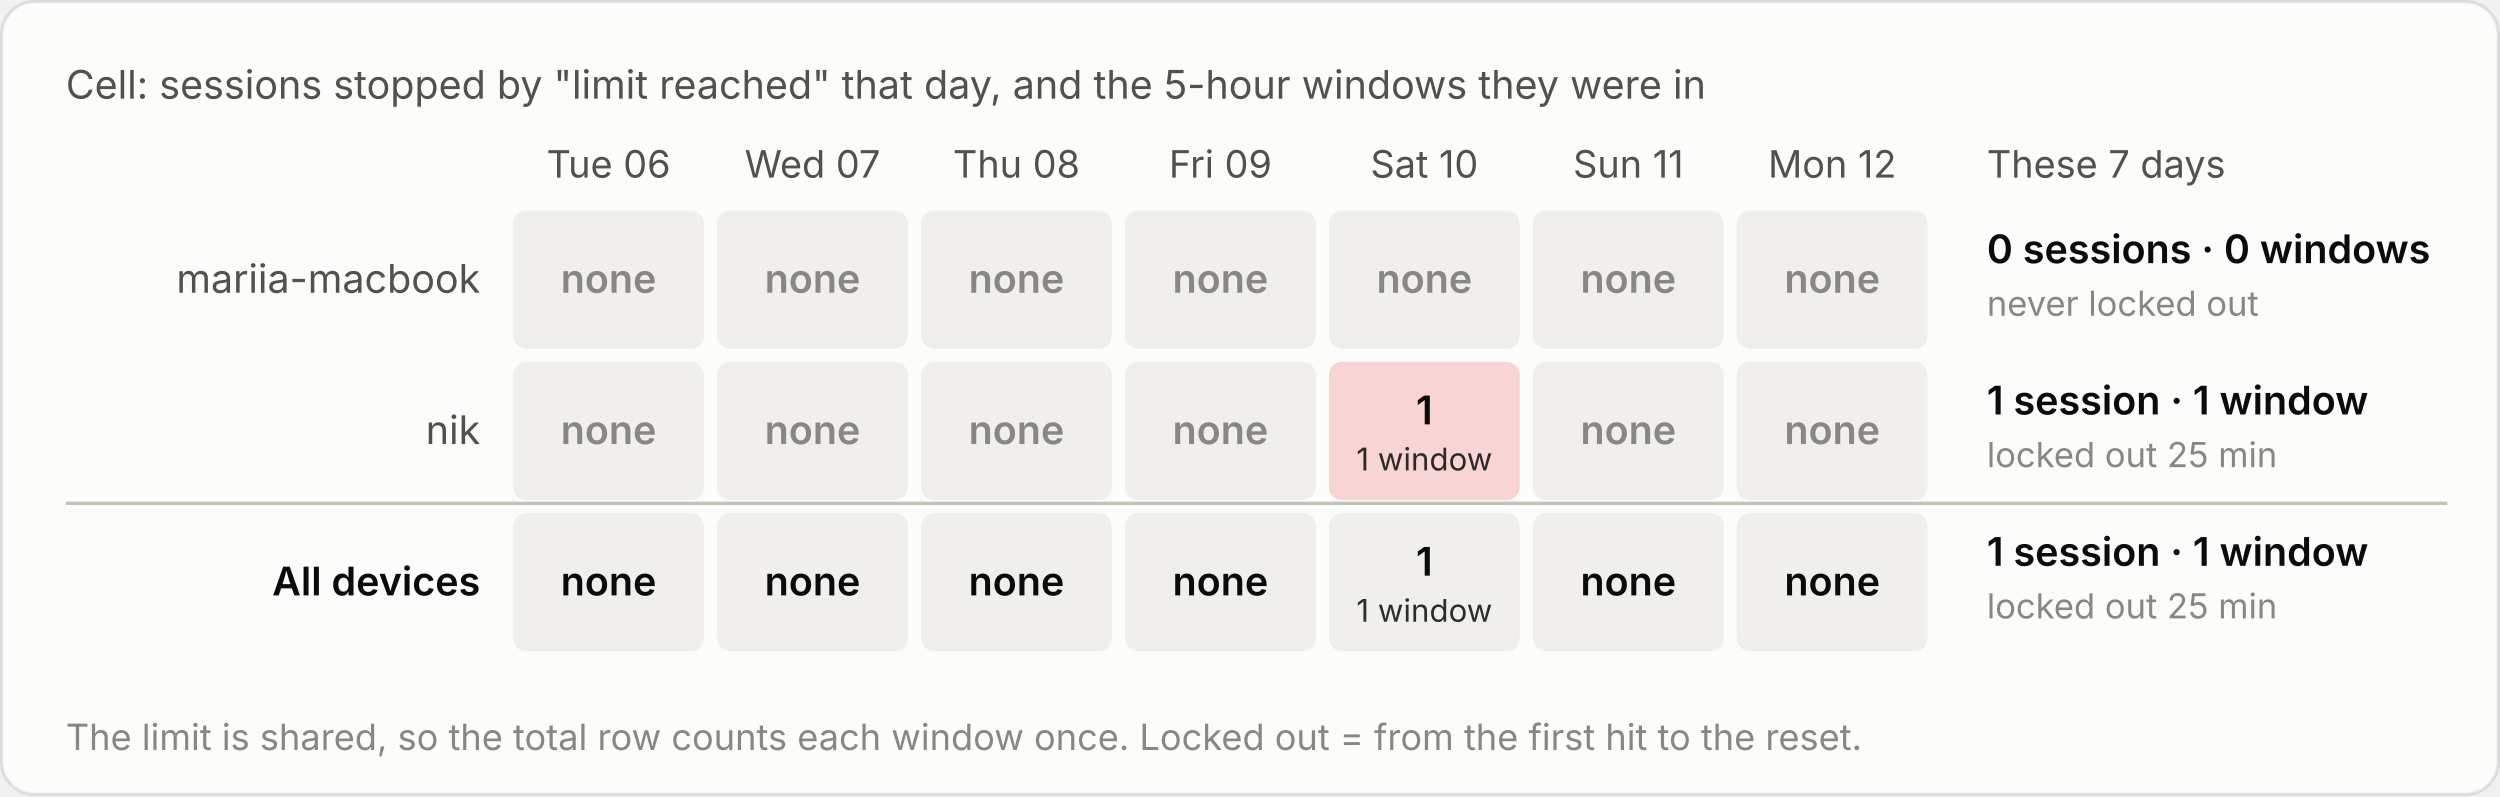
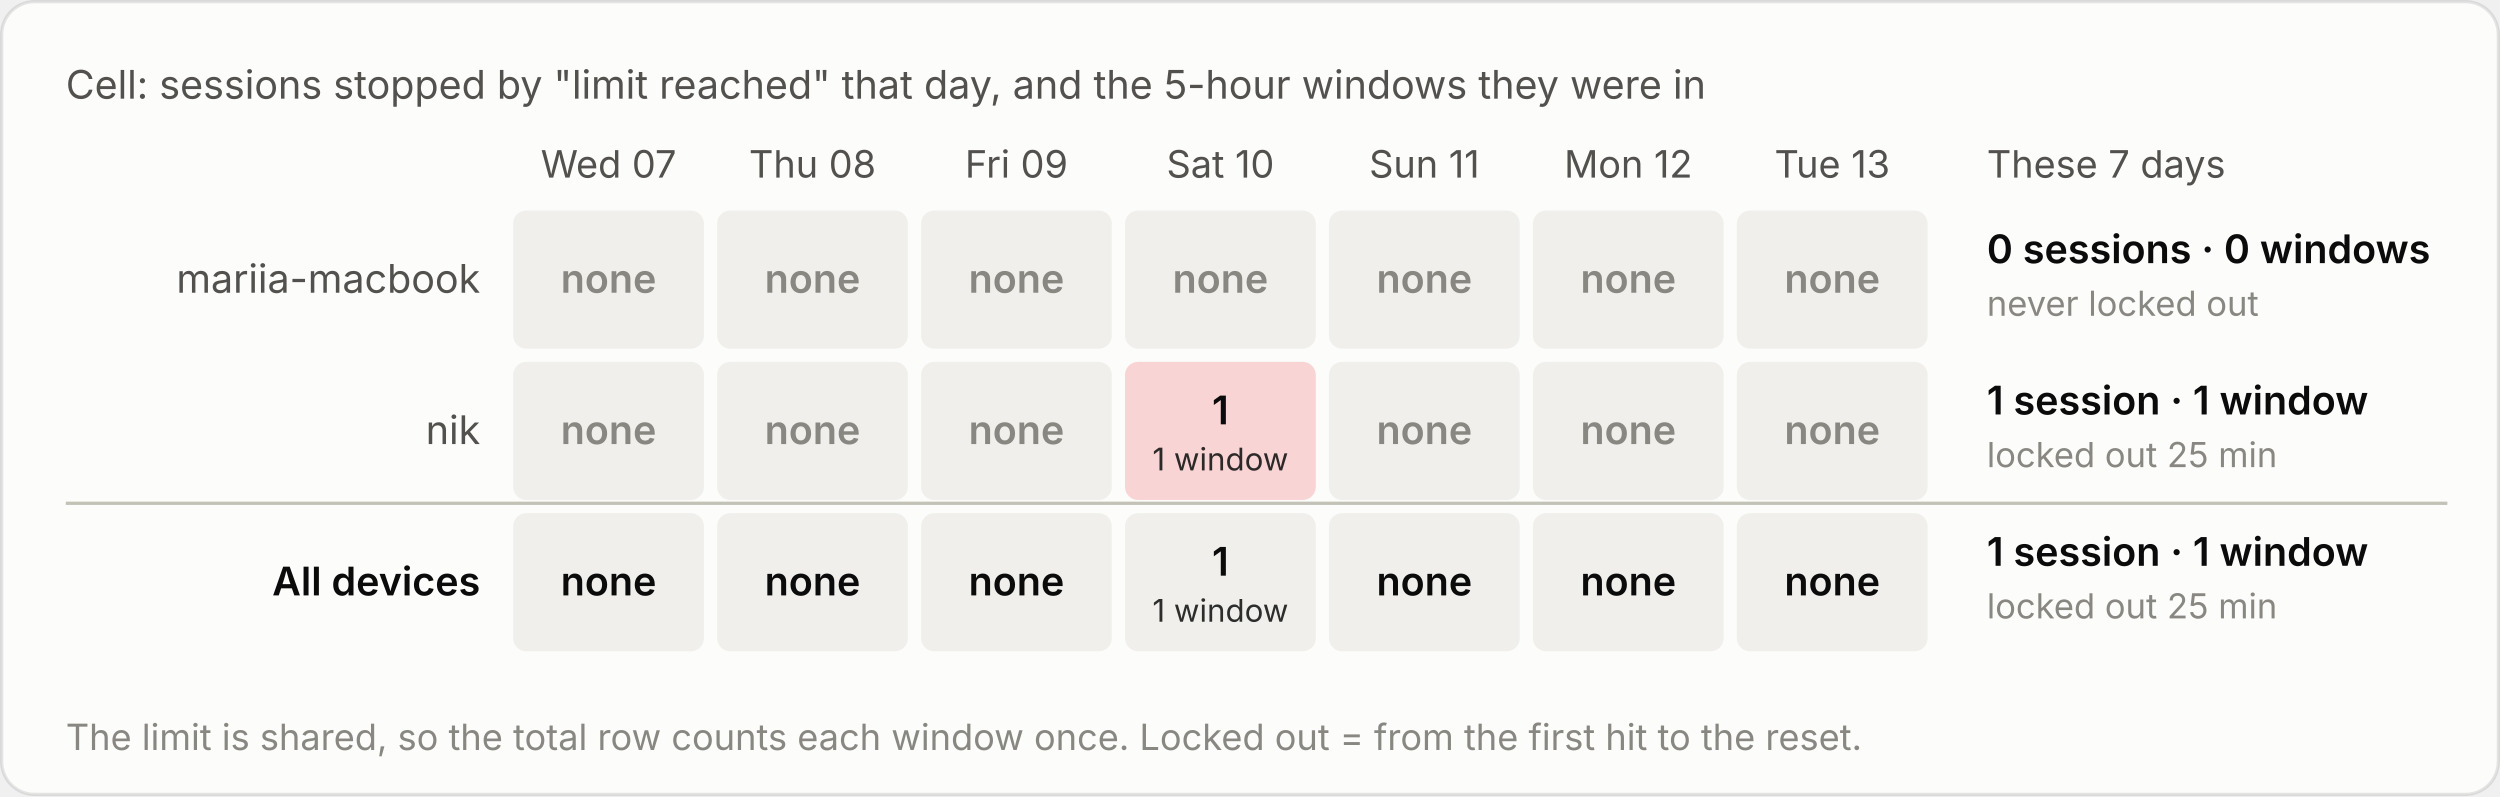
<svg xmlns="http://www.w3.org/2000/svg" viewBox="0 0 760 242" width="760" height="242" role="img" aria-label="Cell: sessions stopped by &quot;limit reached&quot; that day, and the 5-hour windows they were in">
  <style>text{font-family:system-ui,-apple-system,"Segoe UI",sans-serif;font-variant-numeric:tabular-nums}.bg{fill:#fcfcfb;stroke:rgba(11,11,11,.10)}.tp{fill:#0b0b0b}.ts{fill:#52514e}.tm{fill:#898781}.grid{stroke:#e1e0d9;stroke-width:1}.base{stroke:#c3c2b7;stroke-width:1}.so{fill:#b5b3ad}.lo{stroke:#b5b3ad}.qe{fill:#f0efec}.ring{stroke:#fcfcfb}.area{fill-opacity:.1}.s0{fill:#2a78d6}.l0{stroke:#2a78d6}.s1{fill:#eb6834}.l1{stroke:#eb6834}.s2{fill:#1baf7a}.l2{stroke:#1baf7a}.s3{fill:#eda100}.l3{stroke:#eda100}.s4{fill:#e87ba4}.l4{stroke:#e87ba4}.s5{fill:#008300}.l5{stroke:#008300}.s6{fill:#4a3aa7}.l6{stroke:#4a3aa7}.s7{fill:#e34948}.l7{stroke:#e34948}.q0{fill:#cde2fb}.q1{fill:#9ec5f4}.q2{fill:#6da7ec}.q3{fill:#3987e5}.q4{fill:#256abf}.q5{fill:#184f95}.q6{fill:#0d366b}.r0{fill:#f8d4d4}.r1{fill:#ec8f8f}.r2{fill:#c42f2f}.a0{fill:#fbe3e3}.a1{fill:#f5b8b8}.a2{fill:#ec8f8f}.a3{fill:#d65252}.a4{fill:#a82525}.tq0{fill:#0b0b0b}.tq1{fill:#0b0b0b}.tq2{fill:#0b0b0b}.tq3{fill:#ffffff}.tq4{fill:#ffffff}.tq5{fill:#ffffff}.tq6{fill:#ffffff}.tr0{fill:#0b0b0b}.tr1{fill:#0b0b0b}.tr2{fill:#ffffff}.ta0{fill:#0b0b0b}.ta1{fill:#0b0b0b}.ta2{fill:#0b0b0b}.ta3{fill:#ffffff}.ta4{fill:#ffffff}.tw{fill:#ffffff}@media (prefers-color-scheme:dark){.bg{fill:#1a1a19;stroke:rgba(255,255,255,.10)}.tp{fill:#fff}.ts{fill:#c3c2b7}.tm{fill:#898781}.grid{stroke:#2c2c2a}.base{stroke:#383835}.so{fill:#5c5b57}.lo{stroke:#5c5b57}.qe{fill:#262624}.ring{stroke:#1a1a19}.s0{fill:#3987e5}.l0{stroke:#3987e5}.s1{fill:#d95926}.l1{stroke:#d95926}.s2{fill:#199e70}.l2{stroke:#199e70}.s3{fill:#c98500}.l3{stroke:#c98500}.s4{fill:#d55181}.l4{stroke:#d55181}.s5{fill:#008300}.l5{stroke:#008300}.s6{fill:#9085e9}.l6{stroke:#9085e9}.s7{fill:#e66767}.l7{stroke:#e66767}.q0{fill:#16263a}.q1{fill:#123a66}.q2{fill:#184f95}.q3{fill:#256abf}.q4{fill:#3987e5}.q5{fill:#6da7ec}.q6{fill:#b7d3f6}.r0{fill:#4a2023}.r1{fill:#8c2c2f}.r2{fill:#e25555}.a0{fill:#3a1a1c}.a1{fill:#5e2427}.a2{fill:#8c2c2f}.a3{fill:#c43c3f}.a4{fill:#f07070}.tq0{fill:#ffffff}.tq1{fill:#ffffff}.tq2{fill:#ffffff}.tq3{fill:#ffffff}.tq4{fill:#ffffff}.tq5{fill:#0b0b0b}.tq6{fill:#0b0b0b}.tr0{fill:#ffffff}.tr1{fill:#ffffff}.tr2{fill:#ffffff}.ta0{fill:#ffffff}.ta1{fill:#ffffff}.ta2{fill:#ffffff}.ta3{fill:#ffffff}.ta4{fill:#0b0b0b}.tw{fill:#ffffff}}</style>
  <rect class="bg" x=".5" y=".5" width="759" height="241" rx="10" />
  <text class="ts" x="20" y="30" font-size="12">Cell: sessions stopped by "limit reached" that day, and the 5-hour windows they were in</text>
  <g transform="translate(0,-20)">
-     <text class="ts" x="185.0" y="74" font-size="11.5" text-anchor="middle">Tue 06</text>
-     <text class="ts" x="247.0" y="74" font-size="11.5" text-anchor="middle">Wed 07</text>
-     <text class="ts" x="309.0" y="74" font-size="11.5" text-anchor="middle">Thu 08</text>
-     <text class="ts" x="371.0" y="74" font-size="11.5" text-anchor="middle">Fri 09</text>
-     <text class="ts" x="433.0" y="74" font-size="11.5" text-anchor="middle">Sat 10</text>
-     <text class="ts" x="495.0" y="74" font-size="11.5" text-anchor="middle">Sun 11</text>
-     <text class="ts" x="557.0" y="74" font-size="11.5" text-anchor="middle">Mon 12</text>
+     <text class="ts" x="185.0" y="74" font-size="11.5" text-anchor="middle">Wed 07</text>
+     <text class="ts" x="247.0" y="74" font-size="11.5" text-anchor="middle">Thu 08</text>
+     <text class="ts" x="309.0" y="74" font-size="11.5" text-anchor="middle">Fri 09</text>
+     <text class="ts" x="371.0" y="74" font-size="11.5" text-anchor="middle">Sat 10</text>
+     <text class="ts" x="433.0" y="74" font-size="11.5" text-anchor="middle">Sun 11</text>
+     <text class="ts" x="495.0" y="74" font-size="11.5" text-anchor="middle">Mon 12</text>
+     <text class="ts" x="557.0" y="74" font-size="11.5" text-anchor="middle">Tue 13</text>
    <text class="ts" x="604" y="74" font-size="11.5">These 7 days</text>
    <text class="ts" x="146" y="109.0" font-size="12" text-anchor="end">mariia-macbook</text>
    <rect class="qe" x="156.0" y="84" width="58" height="42" rx="4" />
    <text class="tm" x="185.0" y="109.0" font-size="12" font-weight="600" text-anchor="middle">none</text>
    <rect class="qe" x="218.0" y="84" width="58" height="42" rx="4" />
    <text class="tm" x="247.0" y="109.0" font-size="12" font-weight="600" text-anchor="middle">none</text>
    <rect class="qe" x="280.0" y="84" width="58" height="42" rx="4" />
    <text class="tm" x="309.0" y="109.0" font-size="12" font-weight="600" text-anchor="middle">none</text>
    <rect class="qe" x="342.0" y="84" width="58" height="42" rx="4" />
    <text class="tm" x="371.0" y="109.0" font-size="12" font-weight="600" text-anchor="middle">none</text>
    <rect class="qe" x="404.0" y="84" width="58" height="42" rx="4" />
    <text class="tm" x="433.0" y="109.0" font-size="12" font-weight="600" text-anchor="middle">none</text>
    <rect class="qe" x="466.0" y="84" width="58" height="42" rx="4" />
    <text class="tm" x="495.0" y="109.0" font-size="12" font-weight="600" text-anchor="middle">none</text>
    <rect class="qe" x="528.0" y="84" width="58" height="42" rx="4" />
    <text class="tm" x="557.0" y="109.0" font-size="12" font-weight="600" text-anchor="middle">none</text>
    <text class="tp" x="604" y="100.0" font-size="12" font-weight="600">0 sessions · 0 windows</text>
    <text class="tm" x="604" y="116.0" font-size="10.5">never locked out</text>
    <text class="ts" x="146" y="155.0" font-size="12" text-anchor="end">nik</text>
    <rect class="qe" x="156.0" y="130" width="58" height="42" rx="4" />
    <text class="tm" x="185.0" y="155.0" font-size="12" font-weight="600" text-anchor="middle">none</text>
    <rect class="qe" x="218.0" y="130" width="58" height="42" rx="4" />
    <text class="tm" x="247.0" y="155.0" font-size="12" font-weight="600" text-anchor="middle">none</text>
    <rect class="qe" x="280.0" y="130" width="58" height="42" rx="4" />
    <text class="tm" x="309.0" y="155.0" font-size="12" font-weight="600" text-anchor="middle">none</text>
-     <rect class="qe" x="342.0" y="130" width="58" height="42" rx="4" />
-     <text class="tm" x="371.0" y="155.0" font-size="12" font-weight="600" text-anchor="middle">none</text>
-     <rect class="r0" x="404.0" y="130" width="58" height="42" rx="4" />
-     <text class="tr0" x="433.0" y="149.0" font-size="12" font-weight="600" text-anchor="middle">1</text>
-     <text class="tr0" x="433.0" y="163.0" font-size="9.5" text-anchor="middle" opacity=".85">1 window</text>
+     <rect class="r0" x="342.0" y="130" width="58" height="42" rx="4" />
+     <text class="tr0" x="371.0" y="149.0" font-size="12" font-weight="600" text-anchor="middle">1</text>
+     <text class="tr0" x="371.0" y="163.0" font-size="9.5" text-anchor="middle" opacity=".85">1 window</text>
+     <rect class="qe" x="404.0" y="130" width="58" height="42" rx="4" />
+     <text class="tm" x="433.0" y="155.0" font-size="12" font-weight="600" text-anchor="middle">none</text>
    <rect class="qe" x="466.0" y="130" width="58" height="42" rx="4" />
    <text class="tm" x="495.0" y="155.0" font-size="12" font-weight="600" text-anchor="middle">none</text>
    <rect class="qe" x="528.0" y="130" width="58" height="42" rx="4" />
    <text class="tm" x="557.0" y="155.0" font-size="12" font-weight="600" text-anchor="middle">none</text>
    <text class="tp" x="604" y="146.0" font-size="12" font-weight="600">1 session · 1 window</text>
    <text class="tm" x="604" y="162.0" font-size="10.5">locked out 25 min</text>
    <line class="base" x1="20" x2="744" y1="173" y2="173" />
    <text class="tp" x="146" y="201.0" font-size="12" text-anchor="end" font-weight="600">All devices</text>
    <rect class="qe" x="156.0" y="176" width="58" height="42" rx="4" />
    <text class="tp" x="185.0" y="201.0" font-size="12" font-weight="600" text-anchor="middle">none</text>
    <rect class="qe" x="218.0" y="176" width="58" height="42" rx="4" />
    <text class="tp" x="247.0" y="201.0" font-size="12" font-weight="600" text-anchor="middle">none</text>
    <rect class="qe" x="280.0" y="176" width="58" height="42" rx="4" />
    <text class="tp" x="309.0" y="201.0" font-size="12" font-weight="600" text-anchor="middle">none</text>
    <rect class="qe" x="342.0" y="176" width="58" height="42" rx="4" />
-     <text class="tp" x="371.0" y="201.0" font-size="12" font-weight="600" text-anchor="middle">none</text>
+     <text class="tp" x="371.0" y="195.0" font-size="12" font-weight="600" text-anchor="middle">1</text>
+     <text class="tp" x="371.0" y="209.0" font-size="9.5" text-anchor="middle" opacity=".85">1 window</text>
    <rect class="qe" x="404.0" y="176" width="58" height="42" rx="4" />
-     <text class="tp" x="433.0" y="195.0" font-size="12" font-weight="600" text-anchor="middle">1</text>
-     <text class="tp" x="433.0" y="209.0" font-size="9.5" text-anchor="middle" opacity=".85">1 window</text>
+     <text class="tp" x="433.0" y="201.0" font-size="12" font-weight="600" text-anchor="middle">none</text>
    <rect class="qe" x="466.0" y="176" width="58" height="42" rx="4" />
    <text class="tp" x="495.0" y="201.0" font-size="12" font-weight="600" text-anchor="middle">none</text>
    <rect class="qe" x="528.0" y="176" width="58" height="42" rx="4" />
    <text class="tp" x="557.0" y="201.0" font-size="12" font-weight="600" text-anchor="middle">none</text>
    <text class="tp" x="604" y="192.0" font-size="12" font-weight="600">1 session · 1 window</text>
    <text class="tm" x="604" y="208.0" font-size="10.5">locked out 25 min</text>
    <text class="tm" x="20" y="248" font-size="11">The limit is shared, so the total row counts each window once. Locked out = from the first hit to the reset.</text>
  </g>
</svg>
